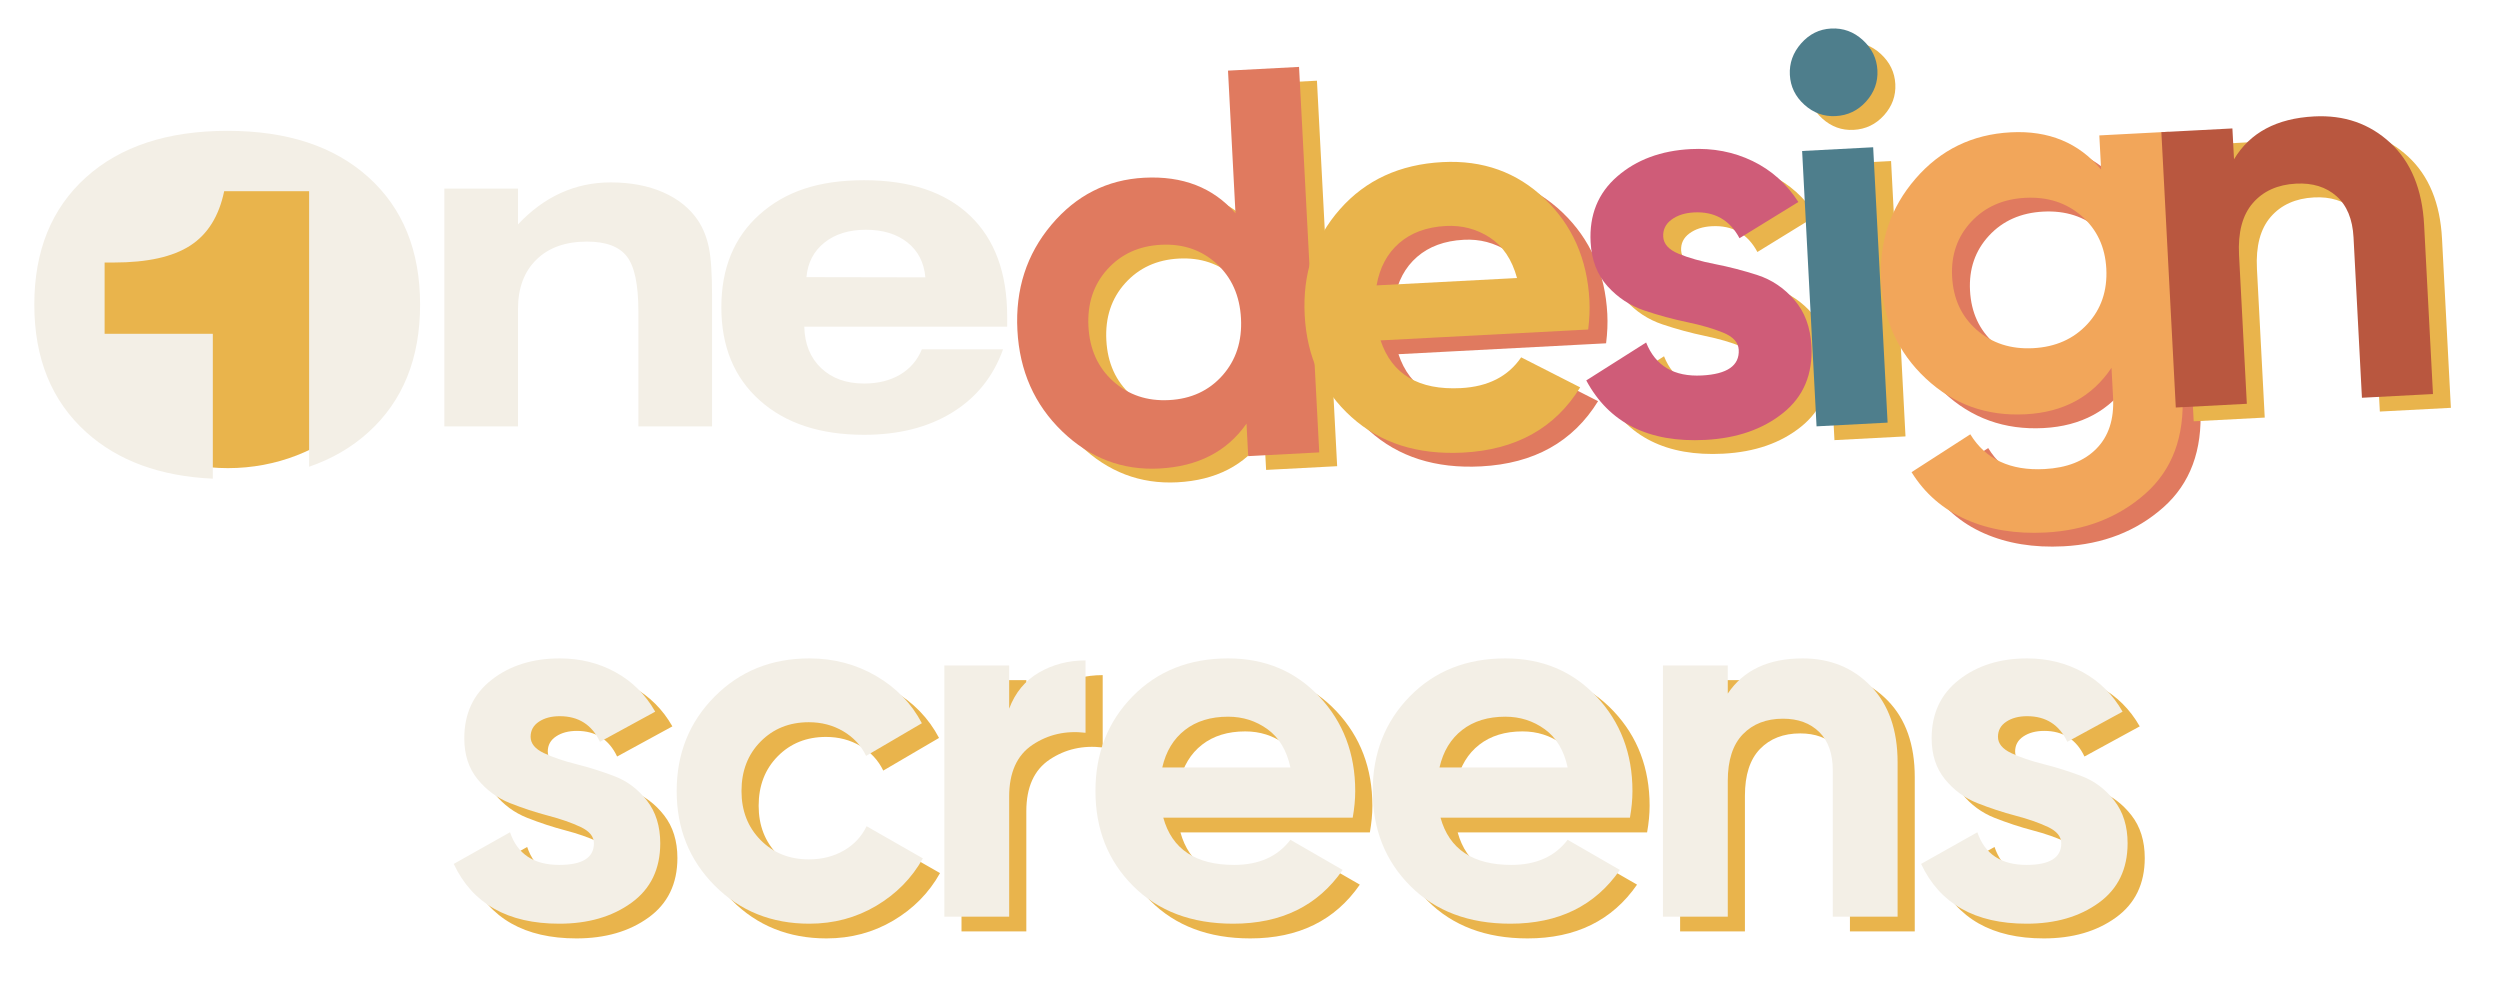
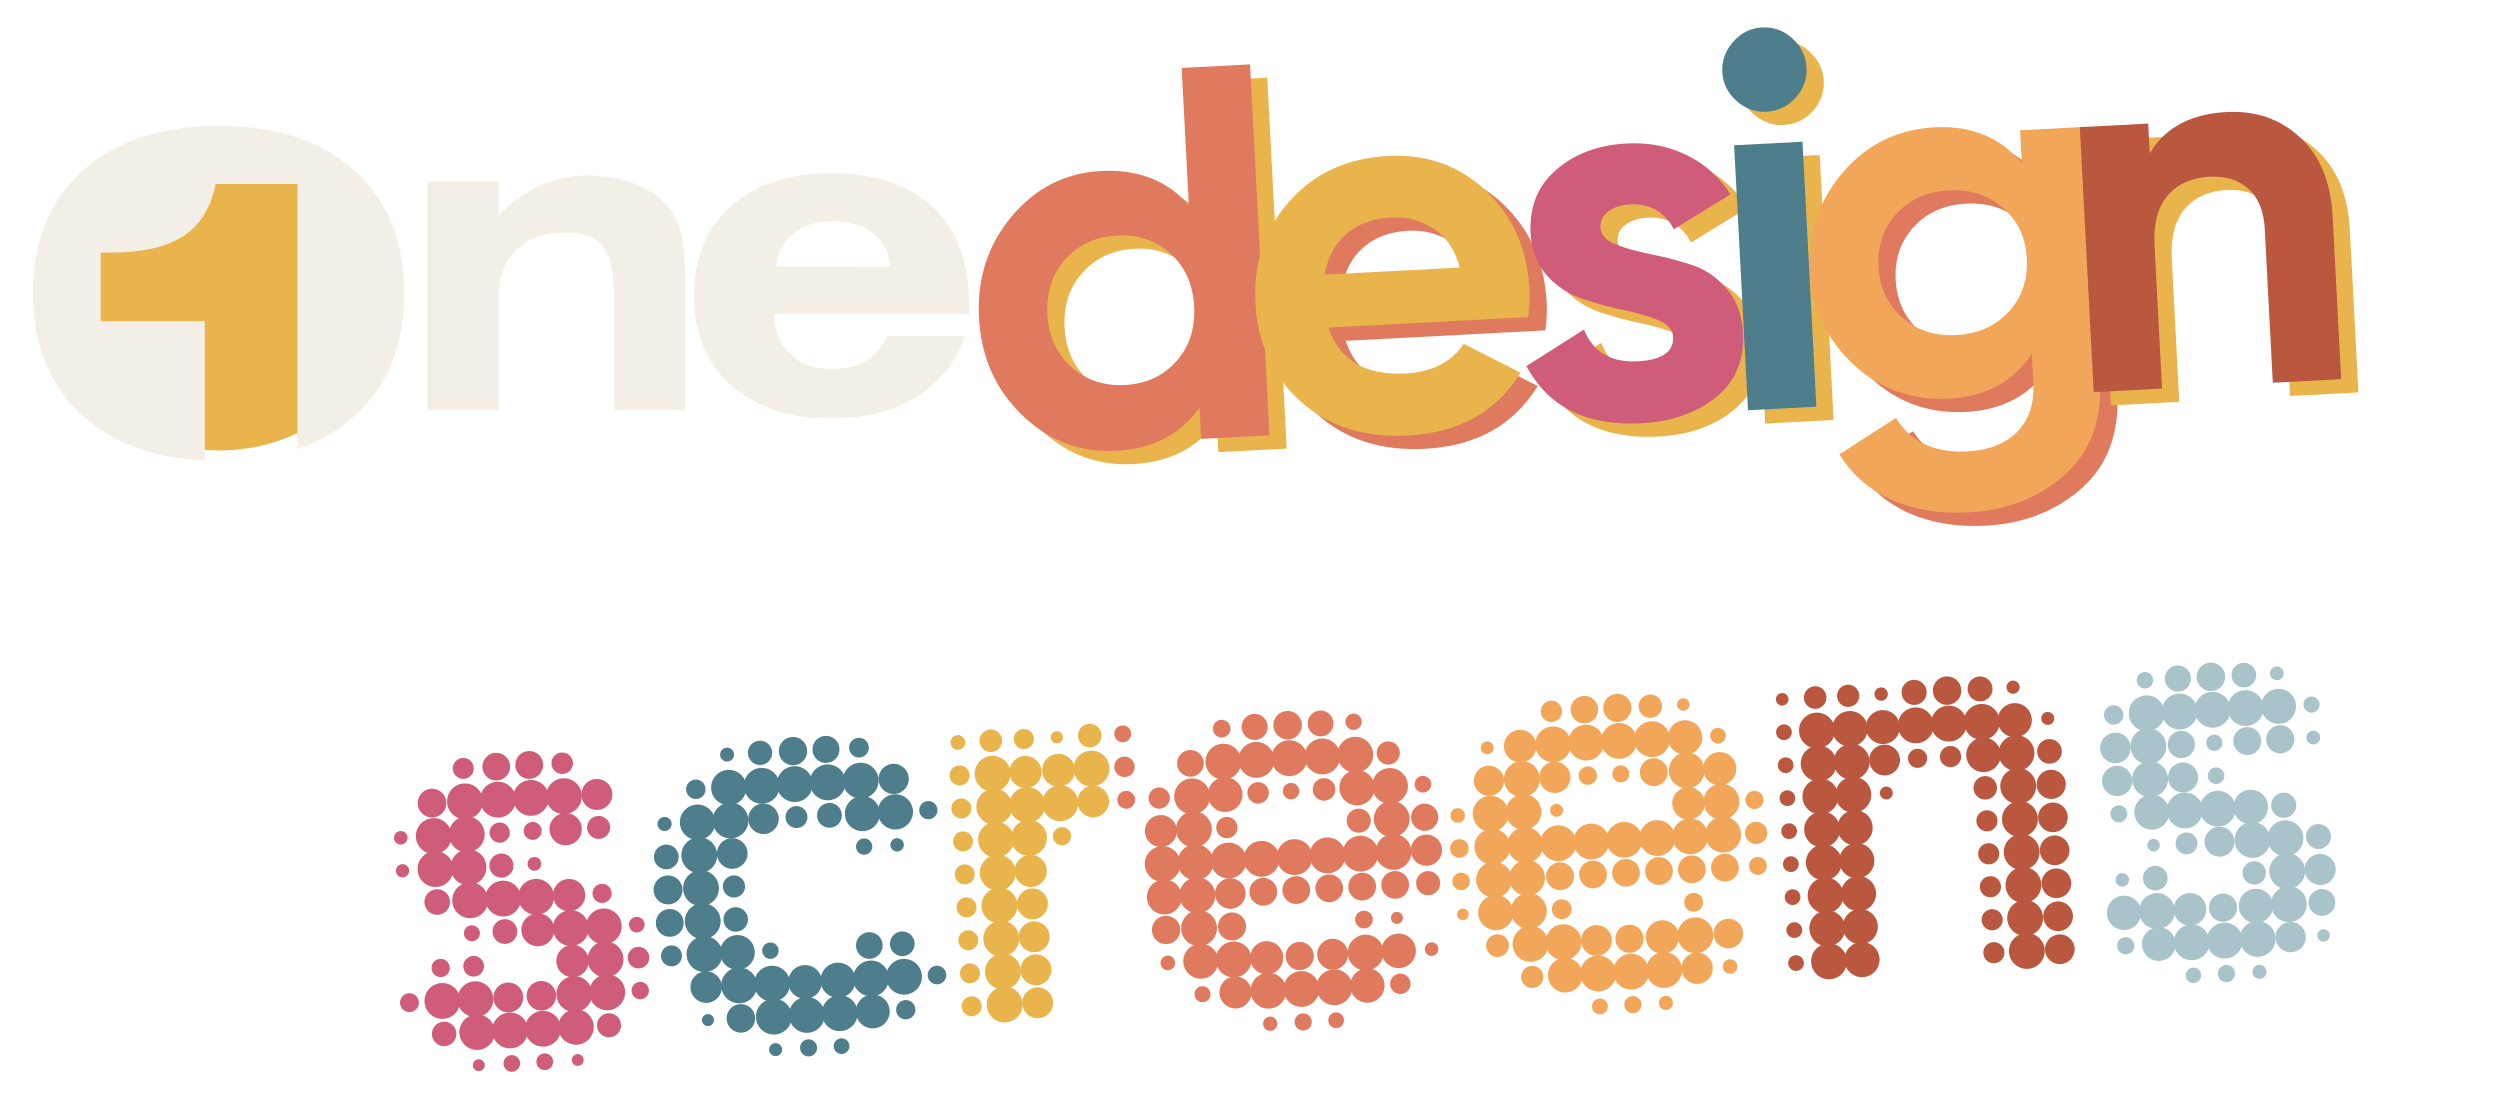
- <svg xmlns="http://www.w3.org/2000/svg" viewBox="-14 -44 1020 400">
+ <svg xmlns="http://www.w3.org/2000/svg" viewBox="-14 -44 1060 470">
+   <defs />
  <ellipse cx="79" cy="81" rx="72" ry="66" fill="#e9b44c" />
  <path d="M136.34,132.33c14.04-12.74,21.06-30.09,21.06-52.04s-7-39.26-21.01-51.92c-14-12.66-33.19-18.99-57.58-18.99s-43.71,6.32-57.75,18.99C7.02,41.03,0,58.34,0,80.29s7.06,39.3,21.17,52.04c12.94,11.67,30.15,17.99,51.66,18.97v-59.11H28.68v-29.08h3.73c13.69,0,24.1-2.3,31.22-6.92,7.11-4.6,11.72-11.99,13.83-22.17h34.66v112.41c9.3-3.2,17.37-7.88,24.22-14.1" fill="#f3efe6" />
  <path d="M246.46,129.98h30.06v-53.42c0-8.9-.44-15.45-1.32-19.64-.87-4.18-2.34-7.83-4.39-10.94-3.34-4.98-8.09-8.81-14.24-11.51-6.15-2.7-13.3-4.05-21.44-4.05-7.21,0-13.98,1.43-20.31,4.31-6.32,2.86-12.15,7.15-17.48,12.83v-14.6h-30.05v97.01h30.05v-47.89c0-8.55,2.51-15.27,7.52-20.16,5.01-4.9,11.87-7.35,20.61-7.35,7.73,0,13.16,2.02,16.29,6.06,3.13,4.05,4.7,11.49,4.7,22.32v47.03h0ZM315.03,69.07c.53-5.91,2.98-10.61,7.34-14.09,4.36-3.49,10.01-5.24,16.92-5.24s12.63,1.74,16.96,5.19c4.34,3.45,6.76,8.19,7.3,14.23l-48.52-.09ZM314.15,89.29h82.78v-4.13c0-17.81-5.06-31.54-15.16-41.17-10.12-9.63-24.51-14.46-43.2-14.46s-32.18,4.65-42.61,13.93-15.65,21.93-15.65,37.92,5.23,28.67,15.69,38c10.46,9.35,24.65,14.02,42.56,14.02,14.14,0,26.11-3.04,35.95-9.1,9.84-6.06,16.76-14.65,20.74-25.78h-33.13c-1.82,4.45-4.78,7.89-8.87,10.32-4.11,2.42-9,3.64-14.69,3.64-7.26,0-13.09-2.08-17.52-6.28-4.42-4.18-6.72-9.82-6.89-16.91" fill="#f3efe6" />
  <g transform="rotate(-3 686.63 80)">
    <path d="M438 -700H567V0H438V-59Q381 14 276 14Q175 14 103.5 -62.5Q32 -139 32.0 -250.0Q32 -361 103.5 -437.5Q175 -514 276 -514Q381 -514 438 -441ZM200.5 -148.5Q240 -109 300.0 -109.0Q360 -109 399.0 -148.5Q438 -188 438.0 -250.0Q438 -312 399.0 -351.5Q360 -391 300.0 -391.0Q240 -391 200.5 -351.5Q161 -312 161.0 -250.0Q161 -188 200.5 -148.5Z" transform="translate(400.73 138) rotate(0 267.5 -250) scale(0.225 0.225)" fill="#e9b44c" />
    <path d="M168 -197Q194 -103 309 -103Q383 -103 421 -153L525 -93Q451 14 307 14Q183 14 108.0 -61.0Q33 -136 33 -250Q33 -363 107.0 -438.5Q181 -514 297 -514Q407 -514 478.5 -438.0Q550 -362 550 -250Q550 -225 545 -197ZM166 -297H421Q410 -348 375.5 -373.0Q341 -398 297 -398Q245 -398 211.0 -371.5Q177 -345 166 -297Z" transform="translate(517.88 138) rotate(0 258.5 -250) scale(0.225 0.225)" fill="#e07a5f" />
    <path d="M178 -358Q178 -338 204.5 -325.5Q231 -313 269.0 -303.5Q307 -294 345.0 -279.5Q383 -265 409.5 -231.0Q436 -197 436 -146Q436 -69 378.5 -27.5Q321 14 235 14Q81 14 25 -105L137 -168Q159 -103 235 -103Q304 -103 304 -146Q304 -166 277.5 -178.5Q251 -191 213.0 -201.0Q175 -211 137.0 -226.0Q99 -241 72.5 -273.5Q46 -306 46 -355Q46 -429 100.5 -471.5Q155 -514 236 -514Q297 -514 347.0 -486.5Q397 -459 426 -408L316 -348Q292 -399 236 -399Q211 -399 194.5 -388.0Q178 -377 178 -358Z" transform="translate(633.01 138) rotate(0 205.5 -250) scale(0.225 0.225)" fill="#e9b44c" />
    <path d="M123 -560Q91 -560 67.5 -583.5Q44 -607 44.0 -639.0Q44 -671 67.5 -695.0Q91 -719 123 -719Q156 -719 179.5 -695.0Q203 -671 203.0 -639.0Q203 -607 179.5 -583.5Q156 -560 123 -560ZM59 0V-500H188V0Z" transform="translate(718.21 138) rotate(0 79.5 -250) scale(0.225 0.225)" fill="#e9b44c" />
    <path d="M442 -500H568V-24Q568 92 491.5 153.0Q415 214 307 214Q226 214 164.5 183.0Q103 152 70 92L180 29Q218 99 311 99Q372 99 407.0 67.0Q442 35 442 -24V-78Q385 -2 282 -2Q176 -2 104.5 -76.5Q33 -151 33 -258Q33 -364 105.0 -439.0Q177 -514 282 -514Q385 -514 442 -438ZM442 -258Q442 -317 402.5 -355.5Q363 -394 302.0 -394.0Q241 -394 201.5 -355.5Q162 -317 162 -258Q162 -198 201.5 -159.5Q241 -121 302.0 -121.0Q363 -121 402.5 -159.5Q442 -198 442 -258Z" transform="translate(753.46 138) rotate(0 267.5 -250) scale(0.225 0.225)" fill="#e07a5f" />
    <path d="M337 -514Q419 -514 472.5 -459.0Q526 -404 526 -307V0H397V-291Q397 -341 370.0 -367.5Q343 -394 298 -394Q248 -394 218.0 -363.0Q188 -332 188 -270V0H59V-500H188V-444Q235 -514 337 -514Z" transform="translate(864.98 138) rotate(0 233.5 -250) scale(0.225 0.225)" fill="#e9b44c" />
    <path d="M438 -700H567V0H438V-59Q381 14 276 14Q175 14 103.5 -62.5Q32 -139 32.0 -250.0Q32 -361 103.5 -437.5Q175 -514 276 -514Q381 -514 438 -441ZM200.5 -148.5Q240 -109 300.0 -109.0Q360 -109 399.0 -148.5Q438 -188 438.0 -250.0Q438 -312 399.0 -351.5Q360 -391 300.0 -391.0Q240 -391 200.5 -351.5Q161 -312 161.0 -250.0Q161 -188 200.5 -148.5Z" transform="translate(393.73 132) rotate(0 267.5 -250) scale(0.225 0.225)" fill="#e07a5f" />
    <path d="M168 -197Q194 -103 309 -103Q383 -103 421 -153L525 -93Q451 14 307 14Q183 14 108.0 -61.0Q33 -136 33 -250Q33 -363 107.0 -438.5Q181 -514 297 -514Q407 -514 478.5 -438.0Q550 -362 550 -250Q550 -225 545 -197ZM166 -297H421Q410 -348 375.5 -373.0Q341 -398 297 -398Q245 -398 211.0 -371.5Q177 -345 166 -297Z" transform="translate(510.88 132) rotate(0 258.5 -250) scale(0.225 0.225)" fill="#e9b44c" />
    <path d="M178 -358Q178 -338 204.5 -325.5Q231 -313 269.0 -303.5Q307 -294 345.0 -279.5Q383 -265 409.5 -231.0Q436 -197 436 -146Q436 -69 378.5 -27.5Q321 14 235 14Q81 14 25 -105L137 -168Q159 -103 235 -103Q304 -103 304 -146Q304 -166 277.5 -178.5Q251 -191 213.0 -201.0Q175 -211 137.0 -226.0Q99 -241 72.5 -273.5Q46 -306 46 -355Q46 -429 100.5 -471.5Q155 -514 236 -514Q297 -514 347.0 -486.5Q397 -459 426 -408L316 -348Q292 -399 236 -399Q211 -399 194.5 -388.0Q178 -377 178 -358Z" transform="translate(626.01 132) rotate(0 205.5 -250) scale(0.225 0.225)" fill="#cf5c78" />
    <path d="M123 -560Q91 -560 67.5 -583.5Q44 -607 44.0 -639.0Q44 -671 67.5 -695.0Q91 -719 123 -719Q156 -719 179.5 -695.0Q203 -671 203.0 -639.0Q203 -607 179.5 -583.5Q156 -560 123 -560ZM59 0V-500H188V0Z" transform="translate(711.21 132) rotate(0 79.5 -250) scale(0.225 0.225)" fill="#4e7e8c" />
    <path d="M442 -500H568V-24Q568 92 491.5 153.0Q415 214 307 214Q226 214 164.5 183.0Q103 152 70 92L180 29Q218 99 311 99Q372 99 407.0 67.0Q442 35 442 -24V-78Q385 -2 282 -2Q176 -2 104.5 -76.5Q33 -151 33 -258Q33 -364 105.0 -439.0Q177 -514 282 -514Q385 -514 442 -438ZM442 -258Q442 -317 402.5 -355.5Q363 -394 302.0 -394.0Q241 -394 201.5 -355.5Q162 -317 162 -258Q162 -198 201.5 -159.5Q241 -121 302.0 -121.0Q363 -121 402.5 -159.5Q442 -198 442 -258Z" transform="translate(746.46 132) rotate(0 267.5 -250) scale(0.225 0.225)" fill="#f2a65a" />
    <path d="M337 -514Q419 -514 472.5 -459.0Q526 -404 526 -307V0H397V-291Q397 -341 370.0 -367.5Q343 -394 298 -394Q248 -394 218.0 -363.0Q188 -332 188 -270V0H59V-500H188V-444Q235 -514 337 -514Z" transform="translate(857.98 132) rotate(0 233.5 -250) scale(0.225 0.225)" fill="#b9573f" />
  </g>
-   <path d="M178 358Q178 338 204.5 325.5Q231 313 269.0 303.5Q307 294 345.0 279.5Q383 265 409.5 231.0Q436 197 436 146Q436 69 378.5 27.5Q321 -14 235 -14Q81 -14 25 105L137 168Q159 103 235 103Q304 103 304 146Q304 166 277.5 178.5Q251 191 213.0 201.0Q175 211 137.0 226.0Q99 241 72.5 273.5Q46 306 46 355Q46 429 100.5 471.5Q155 514 236 514Q297 514 347.0 486.5Q397 459 426 408L316 348Q292 399 236 399Q211 399 194.5 388.0Q178 377 178 358Z" transform="translate(173.00 336.00) scale(0.205 -0.205)" fill="#e9b44c" />
-   <path d="M297 -14Q184 -14 108.5 62.0Q33 138 33.0 250.0Q33 362 108.5 438.0Q184 514 297 514Q370 514 430.0 479.0Q490 444 521 385L410 320Q395 351 364.5 369.0Q334 387 296 387Q238 387 200.0 348.5Q162 310 162 250Q162 191 200.0 152.5Q238 114 296 114Q335 114 365.5 131.5Q396 149 411 180L523 116Q490 57 430.0 21.5Q370 -14 297 -14Z" transform="translate(262.32 336.00) scale(0.205 -0.205)" fill="#e9b44c" />
-   <path d="M188 414Q206 462 247.5 486.0Q289 510 340 510V366Q281 373 234.5 342.0Q188 311 188 239V0H59V500H188Z" transform="translate(366.20 336.00) scale(0.205 -0.205)" fill="#e9b44c" />
-   <path d="M168 197Q194 103 309 103Q383 103 421 153L525 93Q451 -14 307 -14Q183 -14 108.0 61.0Q33 136 33 250Q33 363 107.0 438.5Q181 514 297 514Q407 514 478.5 438.0Q550 362 550 250Q550 225 545 197ZM166 297H421Q410 348 375.5 373.0Q341 398 297 398Q245 398 211.0 371.5Q177 345 166 297Z" transform="translate(433.18 336.00) scale(0.205 -0.205)" fill="#e9b44c" />
-   <path d="M168 197Q194 103 309 103Q383 103 421 153L525 93Q451 -14 307 -14Q183 -14 108.0 61.0Q33 136 33 250Q33 363 107.0 438.5Q181 514 297 514Q407 514 478.5 438.0Q550 362 550 250Q550 225 545 197ZM166 297H421Q410 348 375.5 373.0Q341 398 297 398Q245 398 211.0 371.5Q177 345 166 297Z" transform="translate(546.29 336.00) scale(0.205 -0.205)" fill="#e9b44c" />
-   <path d="M337 514Q419 514 472.5 459.0Q526 404 526 307V0H397V291Q397 341 370.0 367.5Q343 394 298 394Q248 394 218.0 363.0Q188 332 188 270V0H59V500H188V444Q235 514 337 514Z" transform="translate(659.39 336.00) scale(0.205 -0.205)" fill="#e9b44c" />
-   <path d="M178 358Q178 338 204.5 325.5Q231 313 269.0 303.5Q307 294 345.0 279.5Q383 265 409.5 231.0Q436 197 436 146Q436 69 378.5 27.5Q321 -14 235 -14Q81 -14 25 105L137 168Q159 103 235 103Q304 103 304 146Q304 166 277.5 178.5Q251 191 213.0 201.0Q175 211 137.0 226.0Q99 241 72.5 273.5Q46 306 46 355Q46 429 100.5 471.5Q155 514 236 514Q297 514 347.0 486.5Q397 459 426 408L316 348Q292 399 236 399Q211 399 194.5 388.0Q178 377 178 358Z" transform="translate(771.68 336.00) scale(0.205 -0.205)" fill="#e9b44c" />
-   <path d="M178 358Q178 338 204.5 325.5Q231 313 269.0 303.5Q307 294 345.0 279.5Q383 265 409.5 231.0Q436 197 436 146Q436 69 378.5 27.5Q321 -14 235 -14Q81 -14 25 105L137 168Q159 103 235 103Q304 103 304 146Q304 166 277.5 178.5Q251 191 213.0 201.0Q175 211 137.0 226.0Q99 241 72.5 273.5Q46 306 46 355Q46 429 100.5 471.5Q155 514 236 514Q297 514 347.0 486.5Q397 459 426 408L316 348Q292 399 236 399Q211 399 194.5 388.0Q178 377 178 358Z" transform="translate(166.00 330.00) scale(0.205 -0.205)" fill="#f3efe6" />
-   <path d="M297 -14Q184 -14 108.5 62.0Q33 138 33.0 250.0Q33 362 108.5 438.0Q184 514 297 514Q370 514 430.0 479.0Q490 444 521 385L410 320Q395 351 364.5 369.0Q334 387 296 387Q238 387 200.0 348.5Q162 310 162 250Q162 191 200.0 152.5Q238 114 296 114Q335 114 365.5 131.5Q396 149 411 180L523 116Q490 57 430.0 21.5Q370 -14 297 -14Z" transform="translate(255.32 330.00) scale(0.205 -0.205)" fill="#f3efe6" />
-   <path d="M188 414Q206 462 247.5 486.0Q289 510 340 510V366Q281 373 234.5 342.0Q188 311 188 239V0H59V500H188Z" transform="translate(359.20 330.00) scale(0.205 -0.205)" fill="#f3efe6" />
-   <path d="M168 197Q194 103 309 103Q383 103 421 153L525 93Q451 -14 307 -14Q183 -14 108.0 61.0Q33 136 33 250Q33 363 107.0 438.5Q181 514 297 514Q407 514 478.5 438.0Q550 362 550 250Q550 225 545 197ZM166 297H421Q410 348 375.5 373.0Q341 398 297 398Q245 398 211.0 371.5Q177 345 166 297Z" transform="translate(426.18 330.00) scale(0.205 -0.205)" fill="#f3efe6" />
-   <path d="M168 197Q194 103 309 103Q383 103 421 153L525 93Q451 -14 307 -14Q183 -14 108.0 61.0Q33 136 33 250Q33 363 107.0 438.5Q181 514 297 514Q407 514 478.5 438.0Q550 362 550 250Q550 225 545 197ZM166 297H421Q410 348 375.5 373.0Q341 398 297 398Q245 398 211.0 371.5Q177 345 166 297Z" transform="translate(539.29 330.00) scale(0.205 -0.205)" fill="#f3efe6" />
-   <path d="M337 514Q419 514 472.5 459.0Q526 404 526 307V0H397V291Q397 341 370.0 367.5Q343 394 298 394Q248 394 218.0 363.0Q188 332 188 270V0H59V500H188V444Q235 514 337 514Z" transform="translate(652.39 330.00) scale(0.205 -0.205)" fill="#f3efe6" />
-   <path d="M178 358Q178 338 204.5 325.5Q231 313 269.0 303.5Q307 294 345.0 279.5Q383 265 409.5 231.0Q436 197 436 146Q436 69 378.5 27.5Q321 -14 235 -14Q81 -14 25 105L137 168Q159 103 235 103Q304 103 304 146Q304 166 277.5 178.5Q251 191 213.0 201.0Q175 211 137.0 226.0Q99 241 72.5 273.5Q46 306 46 355Q46 429 100.5 471.5Q155 514 236 514Q297 514 347.0 486.5Q397 459 426 408L316 348Q292 399 236 399Q211 399 194.5 388.0Q178 377 178 358Z" transform="translate(764.68 330.00) scale(0.205 -0.205)" fill="#f3efe6" />
+   <g transform="rotate(-3 600 320)">
+     <circle cx="185" cy="260" r="4.45" fill="#cf5c78" />
+     <circle cx="199" cy="260" r="5.88" fill="#cf5c78" />
+     <circle cx="213" cy="260" r="5.91" fill="#cf5c78" />
+     <circle cx="227" cy="260" r="4.56" fill="#cf5c78" />
+     <circle cx="297" cy="260" r="2.96" fill="#4e7e8c" />
+     <circle cx="311" cy="260" r="5.16" fill="#4e7e8c" />
+     <circle cx="325" cy="260" r="6.02" fill="#4e7e8c" />
+     <circle cx="339" cy="260" r="5.74" fill="#4e7e8c" />
+     <circle cx="353" cy="260" r="4.19" fill="#4e7e8c" />
+     <circle cx="395" cy="260" r="3.12" fill="#e9b44c" />
+     <circle cx="409" cy="260" r="4.80" fill="#e9b44c" />
+     <circle cx="423" cy="260" r="4.27" fill="#e9b44c" />
+     <circle cx="437" cy="260" r="2.59" fill="#e9b44c" />
+     <circle cx="451" cy="260" r="5.01" fill="#e9b44c" />
+     <circle cx="465" cy="260" r="3.57" fill="#e07a5f" />
+     <circle cx="507" cy="260" r="3.75" fill="#e07a5f" />
+     <circle cx="521" cy="260" r="5.54" fill="#e07a5f" />
+     <circle cx="535" cy="260" r="6.06" fill="#e07a5f" />
+     <circle cx="549" cy="260" r="5.48" fill="#e07a5f" />
+     <circle cx="563" cy="260" r="3.47" fill="#e07a5f" />
+     <circle cx="647" cy="260" r="4.53" fill="#f2a65a" />
+     <circle cx="661" cy="260" r="5.84" fill="#f2a65a" />
+     <circle cx="675" cy="260" r="5.99" fill="#f2a65a" />
+     <circle cx="689" cy="260" r="4.98" fill="#f2a65a" />
+     <circle cx="703" cy="260" r="2.66" fill="#f2a65a" />
+     <circle cx="745" cy="260" r="2.67" fill="#b9573f" />
+     <circle cx="759" cy="260" r="4.80" fill="#b9573f" />
+     <circle cx="773" cy="260" r="4.72" fill="#b9573f" />
+     <circle cx="787" cy="260" r="2.84" fill="#b9573f" />
+     <circle cx="801" cy="260" r="5.33" fill="#b9573f" />
+     <circle cx="815" cy="260" r="6.04" fill="#b9573f" />
+     <circle cx="829" cy="260" r="5.29" fill="#b9573f" />
+     <circle cx="843" cy="260" r="2.79" fill="#b9573f" />
+     <circle cx="899" cy="260" r="3.49" fill="#a8c3ca" />
+     <circle cx="913" cy="260" r="5.55" fill="#a8c3ca" />
+     <circle cx="927" cy="260" r="6.04" fill="#a8c3ca" />
+     <circle cx="941" cy="260" r="5.23" fill="#a8c3ca" />
+     <circle cx="955" cy="260" r="2.90" fill="#a8c3ca" />
+     <circle cx="171" cy="274" r="6.10" fill="#cf5c78" />
+     <circle cx="185" cy="274" r="7.60" fill="#cf5c78" />
+     <circle cx="199" cy="274" r="7.60" fill="#cf5c78" />
+     <circle cx="213" cy="274" r="7.60" fill="#cf5c78" />
+     <circle cx="227" cy="274" r="7.60" fill="#cf5c78" />
+     <circle cx="241" cy="274" r="6.57" fill="#cf5c78" />
+     <circle cx="283" cy="274" r="4.13" fill="#4e7e8c" />
+     <circle cx="297" cy="274" r="7.50" fill="#4e7e8c" />
+     <circle cx="311" cy="274" r="7.60" fill="#4e7e8c" />
+     <circle cx="325" cy="274" r="7.60" fill="#4e7e8c" />
+     <circle cx="339" cy="274" r="7.60" fill="#4e7e8c" />
+     <circle cx="353" cy="274" r="7.60" fill="#4e7e8c" />
+     <circle cx="367" cy="274" r="6.42" fill="#4e7e8c" />
+     <circle cx="395" cy="274" r="4.24" fill="#e9b44c" />
+     <circle cx="409" cy="274" r="7.60" fill="#e9b44c" />
+     <circle cx="423" cy="274" r="6.81" fill="#e9b44c" />
+     <circle cx="437" cy="274" r="6.95" fill="#e9b44c" />
+     <circle cx="451" cy="274" r="7.60" fill="#e9b44c" />
+     <circle cx="465" cy="274" r="4.34" fill="#e07a5f" />
+     <circle cx="493" cy="274" r="5.67" fill="#e07a5f" />
+     <circle cx="507" cy="274" r="7.60" fill="#e07a5f" />
+     <circle cx="521" cy="274" r="7.60" fill="#e07a5f" />
+     <circle cx="535" cy="274" r="7.60" fill="#e07a5f" />
+     <circle cx="549" cy="274" r="7.60" fill="#e07a5f" />
+     <circle cx="563" cy="274" r="7.60" fill="#e07a5f" />
+     <circle cx="577" cy="274" r="4.92" fill="#e07a5f" />
+     <circle cx="619" cy="274" r="2.74" fill="#f2a65a" />
+     <circle cx="633" cy="274" r="6.89" fill="#f2a65a" />
+     <circle cx="647" cy="274" r="7.60" fill="#f2a65a" />
+     <circle cx="661" cy="274" r="7.60" fill="#f2a65a" />
+     <circle cx="675" cy="274" r="7.60" fill="#f2a65a" />
+     <circle cx="689" cy="274" r="7.60" fill="#f2a65a" />
+     <circle cx="703" cy="274" r="7.29" fill="#f2a65a" />
+     <circle cx="717" cy="274" r="3.32" fill="#f2a65a" />
+     <circle cx="745" cy="274" r="3.34" fill="#b9573f" />
+     <circle cx="759" cy="274" r="7.60" fill="#b9573f" />
+     <circle cx="773" cy="274" r="7.53" fill="#b9573f" />
+     <circle cx="787" cy="274" r="7.20" fill="#b9573f" />
+     <circle cx="801" cy="274" r="7.60" fill="#b9573f" />
+     <circle cx="815" cy="274" r="7.60" fill="#b9573f" />
+     <circle cx="829" cy="274" r="7.60" fill="#b9573f" />
+     <circle cx="843" cy="274" r="7.23" fill="#b9573f" />
+     <circle cx="857" cy="274" r="2.76" fill="#b9573f" />
+     <circle cx="885" cy="274" r="4.12" fill="#a8c3ca" />
+     <circle cx="899" cy="274" r="7.59" fill="#a8c3ca" />
+     <circle cx="913" cy="274" r="7.60" fill="#a8c3ca" />
+     <circle cx="927" cy="274" r="7.60" fill="#a8c3ca" />
+     <circle cx="941" cy="274" r="7.60" fill="#a8c3ca" />
+     <circle cx="955" cy="274" r="7.42" fill="#a8c3ca" />
+     <circle cx="969" cy="274" r="3.43" fill="#a8c3ca" />
+     <circle cx="157" cy="288" r="2.88" fill="#cf5c78" />
+     <circle cx="171" cy="288" r="7.60" fill="#cf5c78" />
+     <circle cx="185" cy="288" r="7.60" fill="#cf5c78" />
+     <circle cx="199" cy="288" r="4.29" fill="#cf5c78" />
+     <circle cx="213" cy="288" r="3.81" fill="#cf5c78" />
+     <circle cx="227" cy="288" r="6.85" fill="#cf5c78" />
+     <circle cx="241" cy="288" r="4.89" fill="#cf5c78" />
+     <circle cx="269" cy="288" r="3.00" fill="#4e7e8c" />
+     <circle cx="283" cy="288" r="7.50" fill="#4e7e8c" />
+     <circle cx="297" cy="288" r="7.60" fill="#4e7e8c" />
+     <circle cx="311" cy="288" r="6.47" fill="#4e7e8c" />
+     <circle cx="325" cy="288" r="4.66" fill="#4e7e8c" />
+     <circle cx="339" cy="288" r="5.27" fill="#4e7e8c" />
+     <circle cx="353" cy="288" r="7.44" fill="#4e7e8c" />
+     <circle cx="367" cy="288" r="7.47" fill="#4e7e8c" />
+     <circle cx="381" cy="288" r="3.87" fill="#4e7e8c" />
+     <circle cx="395" cy="288" r="4.24" fill="#e9b44c" />
+     <circle cx="409" cy="288" r="7.60" fill="#e9b44c" />
+     <circle cx="423" cy="288" r="7.60" fill="#e9b44c" />
+     <circle cx="437" cy="288" r="7.60" fill="#e9b44c" />
+     <circle cx="451" cy="288" r="6.70" fill="#e9b44c" />
+     <circle cx="465" cy="288" r="3.80" fill="#e07a5f" />
+     <circle cx="479" cy="288" r="4.51" fill="#e07a5f" />
+     <circle cx="493" cy="288" r="7.60" fill="#e07a5f" />
+     <circle cx="507" cy="288" r="7.37" fill="#e07a5f" />
+     <circle cx="521" cy="288" r="4.56" fill="#e07a5f" />
+     <circle cx="535" cy="288" r="3.49" fill="#e07a5f" />
+     <circle cx="549" cy="288" r="4.79" fill="#e07a5f" />
+     <circle cx="563" cy="288" r="7.49" fill="#e07a5f" />
+     <circle cx="577" cy="288" r="7.60" fill="#e07a5f" />
+     <circle cx="591" cy="288" r="3.55" fill="#e07a5f" />
+     <circle cx="619" cy="288" r="6.40" fill="#f2a65a" />
+     <circle cx="633" cy="288" r="7.60" fill="#f2a65a" />
+     <circle cx="647" cy="288" r="6.63" fill="#f2a65a" />
+     <circle cx="661" cy="288" r="3.91" fill="#f2a65a" />
+     <circle cx="675" cy="288" r="3.63" fill="#f2a65a" />
+     <circle cx="689" cy="288" r="5.92" fill="#f2a65a" />
+     <circle cx="703" cy="288" r="7.60" fill="#f2a65a" />
+     <circle cx="717" cy="288" r="7.03" fill="#f2a65a" />
+     <circle cx="745" cy="288" r="3.34" fill="#b9573f" />
+     <circle cx="759" cy="288" r="7.60" fill="#b9573f" />
+     <circle cx="773" cy="288" r="7.60" fill="#b9573f" />
+     <circle cx="787" cy="288" r="6.54" fill="#b9573f" />
+     <circle cx="801" cy="288" r="4.06" fill="#b9573f" />
+     <circle cx="815" cy="288" r="4.50" fill="#b9573f" />
+     <circle cx="829" cy="288" r="7.34" fill="#b9573f" />
+     <circle cx="843" cy="288" r="7.60" fill="#b9573f" />
+     <circle cx="857" cy="288" r="5.24" fill="#b9573f" />
+     <circle cx="885" cy="288" r="6.48" fill="#a8c3ca" />
+     <circle cx="899" cy="288" r="7.60" fill="#a8c3ca" />
+     <circle cx="913" cy="288" r="5.78" fill="#a8c3ca" />
+     <circle cx="927" cy="288" r="3.45" fill="#a8c3ca" />
+     <circle cx="941" cy="288" r="5.94" fill="#a8c3ca" />
+     <circle cx="955" cy="288" r="5.98" fill="#a8c3ca" />
+     <circle cx="969" cy="288" r="2.94" fill="#a8c3ca" />
+     <circle cx="157" cy="302" r="2.81" fill="#cf5c78" />
+     <circle cx="171" cy="302" r="7.60" fill="#cf5c78" />
+     <circle cx="185" cy="302" r="7.60" fill="#cf5c78" />
+     <circle cx="199" cy="302" r="5.12" fill="#cf5c78" />
+     <circle cx="213" cy="302" r="2.92" fill="#cf5c78" />
+     <circle cx="269" cy="302" r="5.25" fill="#4e7e8c" />
+     <circle cx="283" cy="302" r="7.60" fill="#4e7e8c" />
+     <circle cx="297" cy="302" r="6.50" fill="#4e7e8c" />
+     <circle cx="353" cy="302" r="3.46" fill="#4e7e8c" />
+     <circle cx="367" cy="302" r="2.85" fill="#4e7e8c" />
+     <circle cx="395" cy="302" r="4.24" fill="#e9b44c" />
+     <circle cx="409" cy="302" r="7.60" fill="#e9b44c" />
+     <circle cx="423" cy="302" r="7.60" fill="#e9b44c" />
+     <circle cx="437" cy="302" r="3.87" fill="#e9b44c" />
+     <circle cx="479" cy="302" r="6.78" fill="#e07a5f" />
+     <circle cx="493" cy="302" r="7.60" fill="#e07a5f" />
+     <circle cx="507" cy="302" r="4.53" fill="#e07a5f" />
+     <circle cx="563" cy="302" r="5.11" fill="#e07a5f" />
+     <circle cx="577" cy="302" r="7.60" fill="#e07a5f" />
+     <circle cx="591" cy="302" r="5.77" fill="#e07a5f" />
+     <circle cx="605" cy="302" r="3.09" fill="#f2a65a" />
+     <circle cx="619" cy="302" r="7.60" fill="#f2a65a" />
+     <circle cx="633" cy="302" r="7.53" fill="#f2a65a" />
+     <circle cx="647" cy="302" r="2.74" fill="#f2a65a" />
+     <circle cx="703" cy="302" r="6.89" fill="#f2a65a" />
+     <circle cx="717" cy="302" r="7.60" fill="#f2a65a" />
+     <circle cx="731" cy="302" r="3.87" fill="#f2a65a" />
+     <circle cx="745" cy="302" r="3.34" fill="#b9573f" />
+     <circle cx="759" cy="302" r="7.60" fill="#b9573f" />
+     <circle cx="773" cy="302" r="7.60" fill="#b9573f" />
+     <circle cx="787" cy="302" r="2.73" fill="#b9573f" />
+     <circle cx="829" cy="302" r="4.99" fill="#b9573f" />
+     <circle cx="843" cy="302" r="7.60" fill="#b9573f" />
+     <circle cx="857" cy="302" r="6.20" fill="#b9573f" />
+     <circle cx="885" cy="302" r="6.41" fill="#a8c3ca" />
+     <circle cx="899" cy="302" r="7.60" fill="#a8c3ca" />
+     <circle cx="913" cy="302" r="6.37" fill="#a8c3ca" />
+     <circle cx="927" cy="302" r="3.52" fill="#a8c3ca" />
+     <circle cx="171" cy="316" r="5.44" fill="#cf5c78" />
+     <circle cx="185" cy="316" r="7.60" fill="#cf5c78" />
+     <circle cx="199" cy="316" r="7.60" fill="#cf5c78" />
+     <circle cx="213" cy="316" r="7.60" fill="#cf5c78" />
+     <circle cx="227" cy="316" r="6.84" fill="#cf5c78" />
+     <circle cx="241" cy="316" r="4.07" fill="#cf5c78" />
+     <circle cx="269" cy="316" r="6.14" fill="#4e7e8c" />
+     <circle cx="283" cy="316" r="7.60" fill="#4e7e8c" />
+     <circle cx="297" cy="316" r="4.71" fill="#4e7e8c" />
+     <circle cx="395" cy="316" r="4.24" fill="#e9b44c" />
+     <circle cx="409" cy="316" r="7.60" fill="#e9b44c" />
+     <circle cx="423" cy="316" r="6.82" fill="#e9b44c" />
+     <circle cx="479" cy="316" r="7.58" fill="#e07a5f" />
+     <circle cx="493" cy="316" r="7.60" fill="#e07a5f" />
+     <circle cx="507" cy="316" r="7.60" fill="#e07a5f" />
+     <circle cx="521" cy="316" r="7.60" fill="#e07a5f" />
+     <circle cx="535" cy="316" r="7.60" fill="#e07a5f" />
+     <circle cx="549" cy="316" r="7.60" fill="#e07a5f" />
+     <circle cx="563" cy="316" r="7.60" fill="#e07a5f" />
+     <circle cx="577" cy="316" r="7.60" fill="#e07a5f" />
+     <circle cx="591" cy="316" r="6.62" fill="#e07a5f" />
+     <circle cx="605" cy="316" r="3.95" fill="#f2a65a" />
+     <circle cx="619" cy="316" r="7.60" fill="#f2a65a" />
+     <circle cx="633" cy="316" r="7.60" fill="#f2a65a" />
+     <circle cx="647" cy="316" r="7.60" fill="#f2a65a" />
+     <circle cx="661" cy="316" r="7.60" fill="#f2a65a" />
+     <circle cx="675" cy="316" r="7.60" fill="#f2a65a" />
+     <circle cx="689" cy="316" r="7.60" fill="#f2a65a" />
+     <circle cx="703" cy="316" r="7.60" fill="#f2a65a" />
+     <circle cx="717" cy="316" r="7.60" fill="#f2a65a" />
+     <circle cx="731" cy="316" r="4.72" fill="#f2a65a" />
+     <circle cx="745" cy="316" r="3.34" fill="#b9573f" />
+     <circle cx="759" cy="316" r="7.60" fill="#b9573f" />
+     <circle cx="773" cy="316" r="7.47" fill="#b9573f" />
+     <circle cx="829" cy="316" r="4.49" fill="#b9573f" />
+     <circle cx="843" cy="316" r="7.60" fill="#b9573f" />
+     <circle cx="857" cy="316" r="6.30" fill="#b9573f" />
+     <circle cx="885" cy="316" r="3.62" fill="#a8c3ca" />
+     <circle cx="899" cy="316" r="7.42" fill="#a8c3ca" />
+     <circle cx="913" cy="316" r="7.60" fill="#a8c3ca" />
+     <circle cx="927" cy="316" r="7.60" fill="#a8c3ca" />
+     <circle cx="941" cy="316" r="7.33" fill="#a8c3ca" />
+     <circle cx="955" cy="316" r="5.34" fill="#a8c3ca" />
+     <circle cx="185" cy="330" r="3.39" fill="#cf5c78" />
+     <circle cx="199" cy="330" r="5.25" fill="#cf5c78" />
+     <circle cx="213" cy="330" r="6.99" fill="#cf5c78" />
+     <circle cx="227" cy="330" r="7.60" fill="#cf5c78" />
+     <circle cx="241" cy="330" r="7.58" fill="#cf5c78" />
+     <circle cx="255" cy="330" r="3.31" fill="#cf5c78" />
+     <circle cx="269" cy="330" r="5.91" fill="#4e7e8c" />
+     <circle cx="283" cy="330" r="7.60" fill="#4e7e8c" />
+     <circle cx="297" cy="330" r="5.20" fill="#4e7e8c" />
+     <circle cx="395" cy="330" r="4.24" fill="#e9b44c" />
+     <circle cx="409" cy="330" r="7.60" fill="#e9b44c" />
+     <circle cx="423" cy="330" r="6.55" fill="#e9b44c" />
+     <circle cx="479" cy="330" r="7.41" fill="#e07a5f" />
+     <circle cx="493" cy="330" r="7.60" fill="#e07a5f" />
+     <circle cx="507" cy="330" r="6.48" fill="#e07a5f" />
+     <circle cx="521" cy="330" r="5.90" fill="#e07a5f" />
+     <circle cx="535" cy="330" r="5.90" fill="#e07a5f" />
+     <circle cx="549" cy="330" r="5.90" fill="#e07a5f" />
+     <circle cx="563" cy="330" r="5.90" fill="#e07a5f" />
+     <circle cx="577" cy="330" r="5.90" fill="#e07a5f" />
+     <circle cx="591" cy="330" r="5.12" fill="#e07a5f" />
+     <circle cx="605" cy="330" r="3.73" fill="#f2a65a" />
+     <circle cx="619" cy="330" r="7.60" fill="#f2a65a" />
+     <circle cx="633" cy="330" r="7.58" fill="#f2a65a" />
+     <circle cx="647" cy="330" r="5.92" fill="#f2a65a" />
+     <circle cx="661" cy="330" r="5.90" fill="#f2a65a" />
+     <circle cx="675" cy="330" r="5.90" fill="#f2a65a" />
+     <circle cx="689" cy="330" r="5.90" fill="#f2a65a" />
+     <circle cx="703" cy="330" r="5.90" fill="#f2a65a" />
+     <circle cx="717" cy="330" r="5.90" fill="#f2a65a" />
+     <circle cx="731" cy="330" r="3.80" fill="#f2a65a" />
+     <circle cx="745" cy="330" r="3.34" fill="#b9573f" />
+     <circle cx="759" cy="330" r="7.60" fill="#b9573f" />
+     <circle cx="773" cy="330" r="7.45" fill="#b9573f" />
+     <circle cx="829" cy="330" r="4.49" fill="#b9573f" />
+     <circle cx="843" cy="330" r="7.60" fill="#b9573f" />
+     <circle cx="857" cy="330" r="6.30" fill="#b9573f" />
+     <circle cx="899" cy="330" r="2.65" fill="#a8c3ca" />
+     <circle cx="913" cy="330" r="4.65" fill="#a8c3ca" />
+     <circle cx="927" cy="330" r="6.35" fill="#a8c3ca" />
+     <circle cx="941" cy="330" r="7.59" fill="#a8c3ca" />
+     <circle cx="955" cy="330" r="7.60" fill="#a8c3ca" />
+     <circle cx="969" cy="330" r="5.29" fill="#a8c3ca" />
+     <circle cx="171" cy="344" r="3.87" fill="#cf5c78" />
+     <circle cx="185" cy="344" r="4.40" fill="#cf5c78" />
+     <circle cx="227" cy="344" r="6.86" fill="#cf5c78" />
+     <circle cx="241" cy="344" r="7.60" fill="#cf5c78" />
+     <circle cx="255" cy="344" r="4.58" fill="#cf5c78" />
+     <circle cx="269" cy="344" r="4.45" fill="#4e7e8c" />
+     <circle cx="283" cy="344" r="7.60" fill="#4e7e8c" />
+     <circle cx="297" cy="344" r="7.36" fill="#4e7e8c" />
+     <circle cx="311" cy="344" r="3.49" fill="#4e7e8c" />
+     <circle cx="353" cy="344" r="5.66" fill="#4e7e8c" />
+     <circle cx="367" cy="344" r="5.24" fill="#4e7e8c" />
+     <circle cx="395" cy="344" r="4.24" fill="#e9b44c" />
+     <circle cx="409" cy="344" r="7.60" fill="#e9b44c" />
+     <circle cx="423" cy="344" r="6.55" fill="#e9b44c" />
+     <circle cx="479" cy="344" r="6.02" fill="#e07a5f" />
+     <circle cx="493" cy="344" r="7.60" fill="#e07a5f" />
+     <circle cx="507" cy="344" r="5.96" fill="#e07a5f" />
+     <circle cx="563" cy="344" r="3.76" fill="#e07a5f" />
+     <circle cx="577" cy="344" r="2.55" fill="#e07a5f" />
+     <circle cx="605" cy="344" r="2.46" fill="#f2a65a" />
+     <circle cx="619" cy="344" r="7.46" fill="#f2a65a" />
+     <circle cx="633" cy="344" r="7.60" fill="#f2a65a" />
+     <circle cx="647" cy="344" r="4.20" fill="#f2a65a" />
+     <circle cx="703" cy="344" r="4.01" fill="#f2a65a" />
+     <circle cx="745" cy="344" r="3.34" fill="#b9573f" />
+     <circle cx="759" cy="344" r="7.60" fill="#b9573f" />
+     <circle cx="773" cy="344" r="7.45" fill="#b9573f" />
+     <circle cx="829" cy="344" r="4.49" fill="#b9573f" />
+     <circle cx="843" cy="344" r="7.60" fill="#b9573f" />
+     <circle cx="857" cy="344" r="6.30" fill="#b9573f" />
+     <circle cx="885" cy="344" r="2.85" fill="#a8c3ca" />
+     <circle cx="899" cy="344" r="5.24" fill="#a8c3ca" />
+     <circle cx="941" cy="344" r="4.97" fill="#a8c3ca" />
+     <circle cx="955" cy="344" r="7.60" fill="#a8c3ca" />
+     <circle cx="969" cy="344" r="6.58" fill="#a8c3ca" />
+     <circle cx="157" cy="358" r="4.00" fill="#cf5c78" />
+     <circle cx="171" cy="358" r="7.60" fill="#cf5c78" />
+     <circle cx="185" cy="358" r="7.59" fill="#cf5c78" />
+     <circle cx="199" cy="358" r="6.34" fill="#cf5c78" />
+     <circle cx="213" cy="358" r="6.26" fill="#cf5c78" />
+     <circle cx="227" cy="358" r="7.59" fill="#cf5c78" />
+     <circle cx="241" cy="358" r="7.60" fill="#cf5c78" />
+     <circle cx="255" cy="358" r="3.69" fill="#cf5c78" />
+     <circle cx="283" cy="358" r="6.68" fill="#4e7e8c" />
+     <circle cx="297" cy="358" r="7.60" fill="#4e7e8c" />
+     <circle cx="311" cy="358" r="7.60" fill="#4e7e8c" />
+     <circle cx="325" cy="358" r="7.15" fill="#4e7e8c" />
+     <circle cx="339" cy="358" r="7.44" fill="#4e7e8c" />
+     <circle cx="353" cy="358" r="7.60" fill="#4e7e8c" />
+     <circle cx="367" cy="358" r="7.59" fill="#4e7e8c" />
+     <circle cx="381" cy="358" r="3.95" fill="#4e7e8c" />
+     <circle cx="395" cy="358" r="4.24" fill="#e9b44c" />
+     <circle cx="409" cy="358" r="7.60" fill="#e9b44c" />
+     <circle cx="423" cy="358" r="6.55" fill="#e9b44c" />
+     <circle cx="479" cy="358" r="3.11" fill="#e07a5f" />
+     <circle cx="493" cy="358" r="7.43" fill="#e07a5f" />
+     <circle cx="507" cy="358" r="7.60" fill="#e07a5f" />
+     <circle cx="521" cy="358" r="7.03" fill="#e07a5f" />
+     <circle cx="535" cy="358" r="5.99" fill="#e07a5f" />
+     <circle cx="549" cy="358" r="6.57" fill="#e07a5f" />
+     <circle cx="563" cy="358" r="7.60" fill="#e07a5f" />
+     <circle cx="577" cy="358" r="7.32" fill="#e07a5f" />
+     <circle cx="591" cy="358" r="2.89" fill="#e07a5f" />
+     <circle cx="619" cy="358" r="4.84" fill="#f2a65a" />
+     <circle cx="633" cy="358" r="7.60" fill="#f2a65a" />
+     <circle cx="647" cy="358" r="7.60" fill="#f2a65a" />
+     <circle cx="661" cy="358" r="6.53" fill="#f2a65a" />
+     <circle cx="675" cy="358" r="5.98" fill="#f2a65a" />
+     <circle cx="689" cy="358" r="7.08" fill="#f2a65a" />
+     <circle cx="703" cy="358" r="7.60" fill="#f2a65a" />
+     <circle cx="717" cy="358" r="6.28" fill="#f2a65a" />
+     <circle cx="745" cy="358" r="3.34" fill="#b9573f" />
+     <circle cx="759" cy="358" r="7.60" fill="#b9573f" />
+     <circle cx="773" cy="358" r="7.45" fill="#b9573f" />
+     <circle cx="829" cy="358" r="4.49" fill="#b9573f" />
+     <circle cx="843" cy="358" r="7.60" fill="#b9573f" />
+     <circle cx="857" cy="358" r="6.30" fill="#b9573f" />
+     <circle cx="885" cy="358" r="7.28" fill="#a8c3ca" />
+     <circle cx="899" cy="358" r="7.60" fill="#a8c3ca" />
+     <circle cx="913" cy="358" r="6.91" fill="#a8c3ca" />
+     <circle cx="927" cy="358" r="5.99" fill="#a8c3ca" />
+     <circle cx="941" cy="358" r="7.27" fill="#a8c3ca" />
+     <circle cx="955" cy="358" r="7.60" fill="#a8c3ca" />
+     <circle cx="969" cy="358" r="5.69" fill="#a8c3ca" />
+     <circle cx="171" cy="372" r="5.20" fill="#cf5c78" />
+     <circle cx="185" cy="372" r="7.53" fill="#cf5c78" />
+     <circle cx="199" cy="372" r="7.60" fill="#cf5c78" />
+     <circle cx="213" cy="372" r="7.60" fill="#cf5c78" />
+     <circle cx="227" cy="372" r="7.52" fill="#cf5c78" />
+     <circle cx="241" cy="372" r="5.11" fill="#cf5c78" />
+     <circle cx="283" cy="372" r="2.55" fill="#4e7e8c" />
+     <circle cx="297" cy="372" r="6.06" fill="#4e7e8c" />
+     <circle cx="311" cy="372" r="7.60" fill="#4e7e8c" />
+     <circle cx="325" cy="372" r="7.60" fill="#4e7e8c" />
+     <circle cx="339" cy="372" r="7.60" fill="#4e7e8c" />
+     <circle cx="353" cy="372" r="7.18" fill="#4e7e8c" />
+     <circle cx="367" cy="372" r="4.10" fill="#4e7e8c" />
+     <circle cx="395" cy="372" r="4.24" fill="#e9b44c" />
+     <circle cx="409" cy="372" r="7.60" fill="#e9b44c" />
+     <circle cx="423" cy="372" r="6.55" fill="#e9b44c" />
+     <circle cx="493" cy="372" r="3.40" fill="#e07a5f" />
+     <circle cx="507" cy="372" r="6.80" fill="#e07a5f" />
+     <circle cx="521" cy="372" r="7.60" fill="#e07a5f" />
+     <circle cx="535" cy="372" r="7.60" fill="#e07a5f" />
+     <circle cx="549" cy="372" r="7.60" fill="#e07a5f" />
+     <circle cx="563" cy="372" r="7.28" fill="#e07a5f" />
+     <circle cx="577" cy="372" r="4.34" fill="#e07a5f" />
+     <circle cx="633" cy="372" r="4.71" fill="#f2a65a" />
+     <circle cx="647" cy="372" r="7.35" fill="#f2a65a" />
+     <circle cx="661" cy="372" r="7.60" fill="#f2a65a" />
+     <circle cx="675" cy="372" r="7.60" fill="#f2a65a" />
+     <circle cx="689" cy="372" r="7.60" fill="#f2a65a" />
+     <circle cx="703" cy="372" r="6.64" fill="#f2a65a" />
+     <circle cx="717" cy="372" r="3.08" fill="#f2a65a" />
+     <circle cx="745" cy="372" r="3.34" fill="#b9573f" />
+     <circle cx="759" cy="372" r="7.60" fill="#b9573f" />
+     <circle cx="773" cy="372" r="7.45" fill="#b9573f" />
+     <circle cx="829" cy="372" r="4.49" fill="#b9573f" />
+     <circle cx="843" cy="372" r="7.60" fill="#b9573f" />
+     <circle cx="857" cy="372" r="6.30" fill="#b9573f" />
+     <circle cx="885" cy="372" r="3.65" fill="#a8c3ca" />
+     <circle cx="899" cy="372" r="7.13" fill="#a8c3ca" />
+     <circle cx="913" cy="372" r="7.60" fill="#a8c3ca" />
+     <circle cx="927" cy="372" r="7.60" fill="#a8c3ca" />
+     <circle cx="941" cy="372" r="7.60" fill="#a8c3ca" />
+     <circle cx="955" cy="372" r="6.43" fill="#a8c3ca" />
+     <circle cx="969" cy="372" r="2.62" fill="#a8c3ca" />
+     <circle cx="185" cy="386" r="2.51" fill="#cf5c78" />
+     <circle cx="199" cy="386" r="3.53" fill="#cf5c78" />
+     <circle cx="213" cy="386" r="3.55" fill="#cf5c78" />
+     <circle cx="227" cy="386" r="2.51" fill="#cf5c78" />
+     <circle cx="311" cy="386" r="2.76" fill="#4e7e8c" />
+     <circle cx="325" cy="386" r="3.62" fill="#4e7e8c" />
+     <circle cx="339" cy="386" r="3.34" fill="#4e7e8c" />
+     <circle cx="521" cy="386" r="3.03" fill="#e07a5f" />
+     <circle cx="535" cy="386" r="3.65" fill="#e07a5f" />
+     <circle cx="549" cy="386" r="3.34" fill="#e07a5f" />
+     <circle cx="661" cy="386" r="3.36" fill="#f2a65a" />
+     <circle cx="675" cy="386" r="3.65" fill="#f2a65a" />
+     <circle cx="689" cy="386" r="3.00" fill="#f2a65a" />
+     <circle cx="913" cy="386" r="3.29" fill="#a8c3ca" />
+     <circle cx="927" cy="386" r="3.65" fill="#a8c3ca" />
+     <circle cx="941" cy="386" r="2.99" fill="#a8c3ca" />
+   </g>
</svg>
